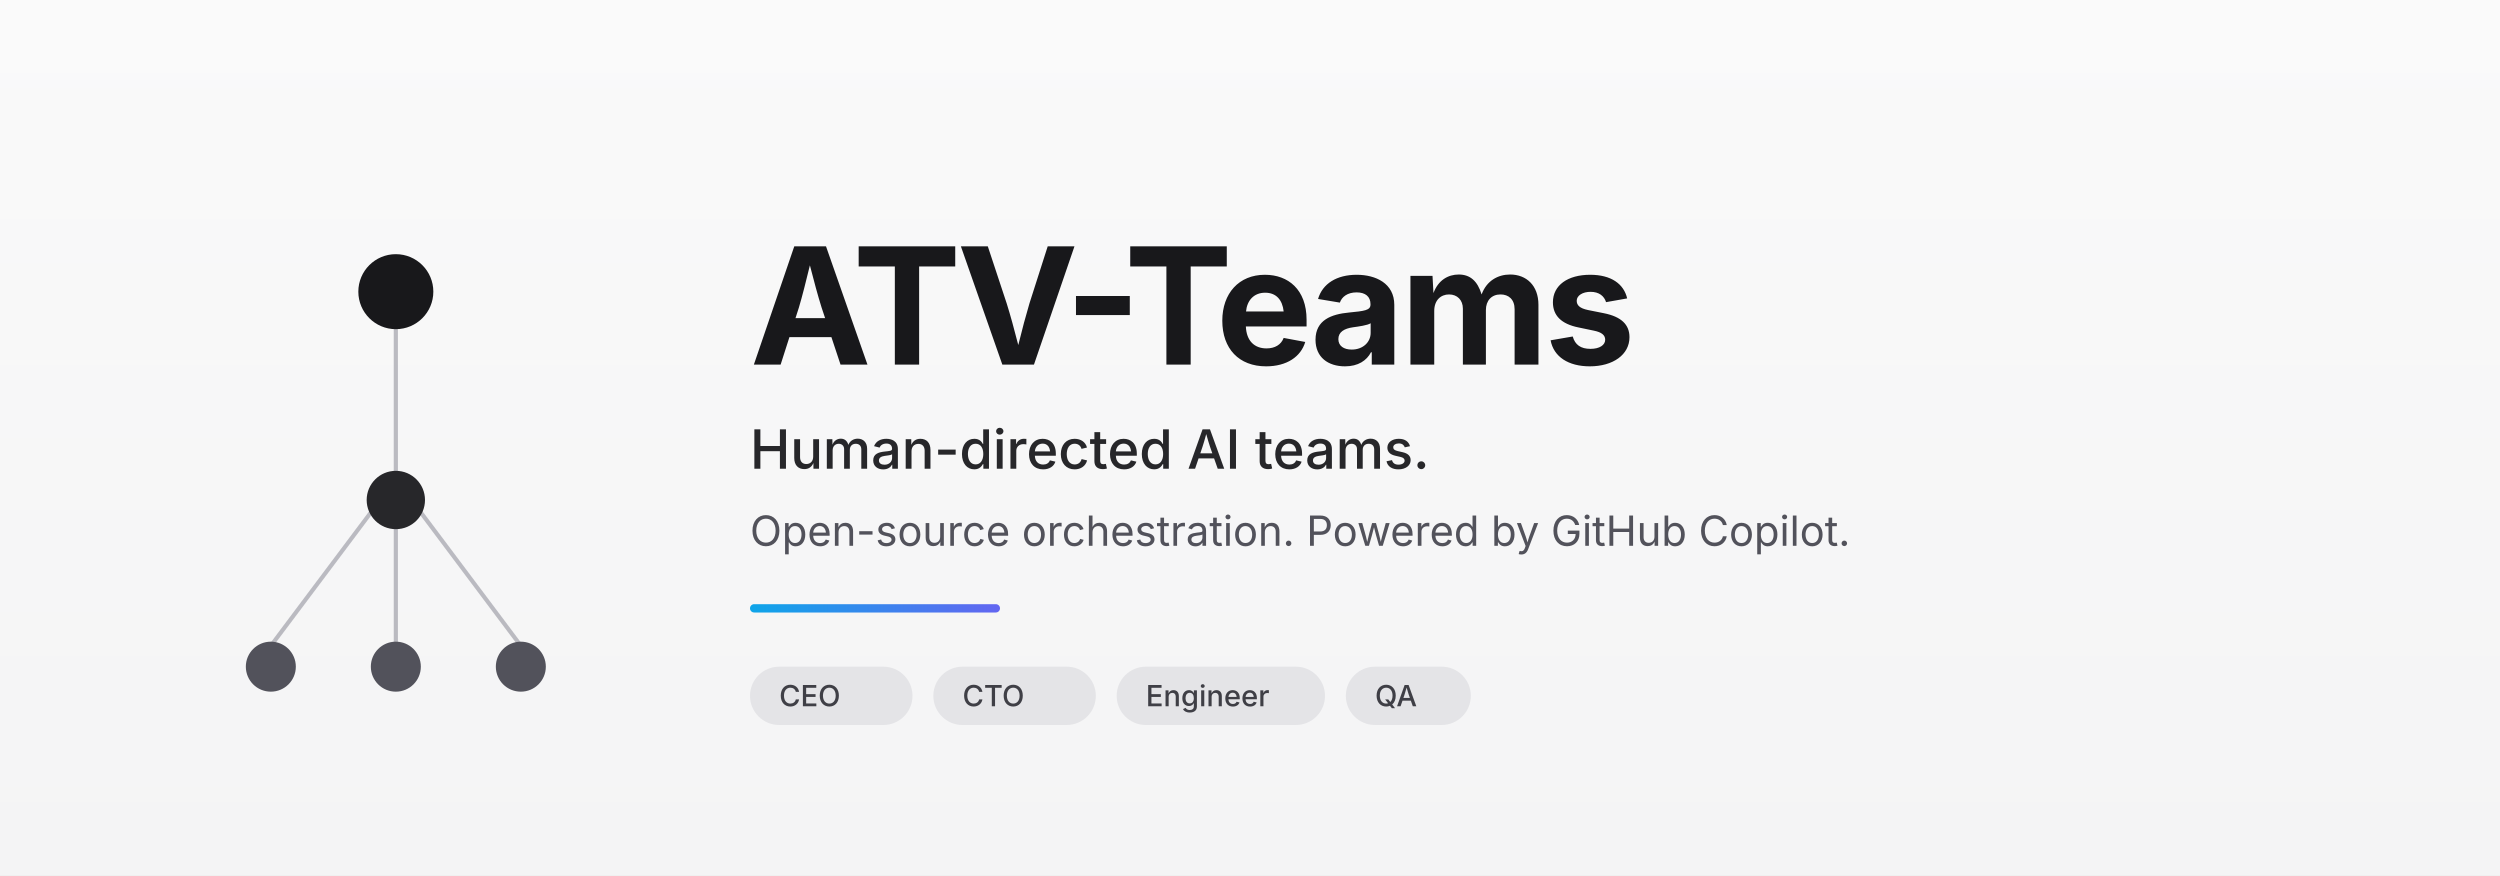
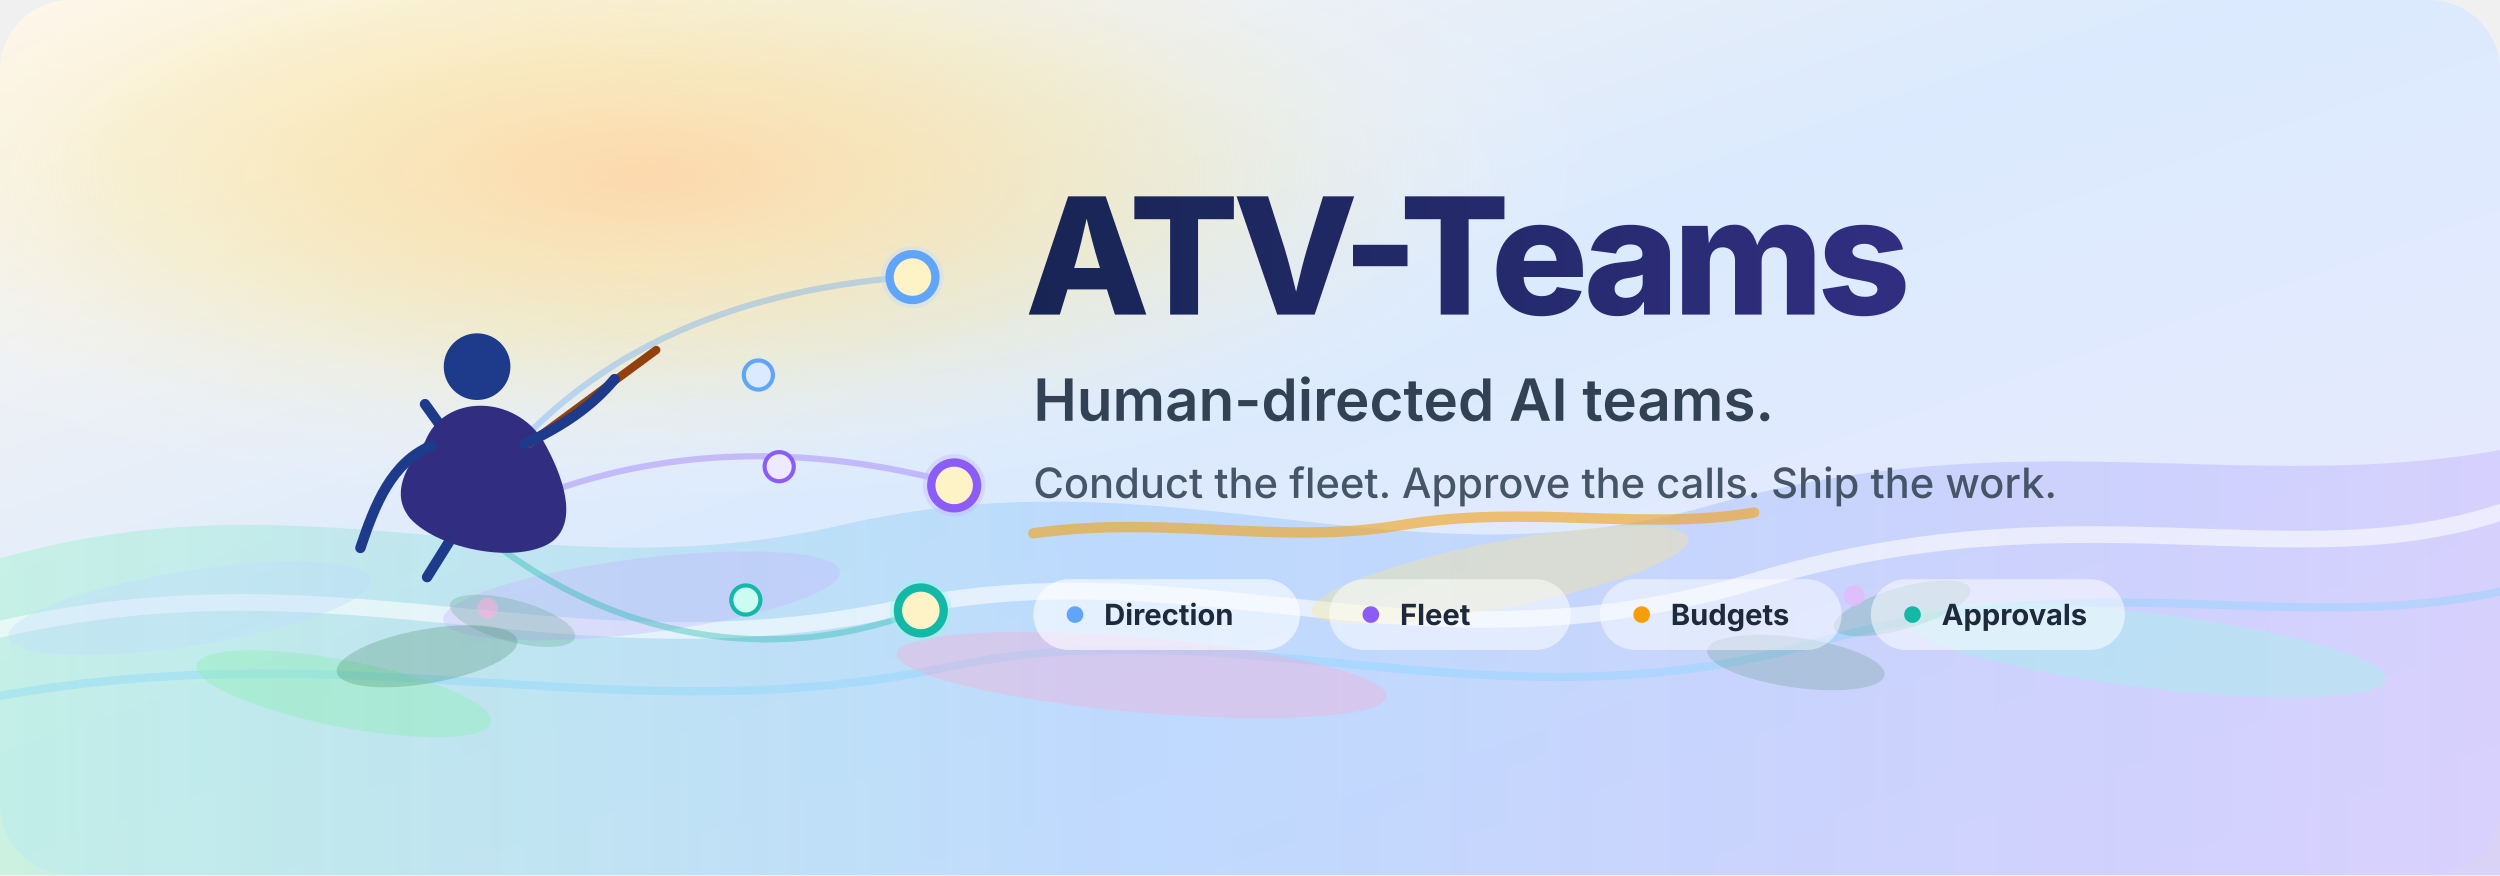
<svg xmlns="http://www.w3.org/2000/svg" viewBox="0 0 1200 420" role="img" aria-label="ATV-Teams — human-directed AI teams">
  <defs>
-     <linearGradient id="sky" x1="0" y1="0" x2="0" y2="1">
-       <stop offset="0" stop-color="#fafafa" />
-       <stop offset="1" stop-color="#f4f4f5" />
+     <linearGradient id="dawn" x1="0" y1="0" x2="1" y2="1">
+       <stop offset="0" stop-color="#fff7ed" />
+       <stop offset="0.45" stop-color="#dbeafe" />
+       <stop offset="1" stop-color="#ede9fe" />
    </linearGradient>
-     <linearGradient id="accent" x1="0" y1="0" x2="1" y2="0">
-       <stop offset="0" stop-color="#0ea5e9" />
-       <stop offset="1" stop-color="#6366f1" />
+     <linearGradient id="water" x1="0" y1="0" x2="1" y2="0">
+       <stop offset="0" stop-color="#a7f3d0" stop-opacity="0.55" />
+       <stop offset="0.45" stop-color="#93c5fd" stop-opacity="0.5" />
+       <stop offset="1" stop-color="#c4b5fd" stop-opacity="0.55" />
    </linearGradient>
+     <linearGradient id="ink" x1="0" y1="0" x2="1" y2="0">
+       <stop offset="0" stop-color="#172554" />
+       <stop offset="1" stop-color="#312e81" />
+     </linearGradient>
+     <radialGradient id="sun" cx="26%" cy="20%" r="38%">
+       <stop offset="0" stop-color="#fed7aa" stop-opacity="0.95" />
+       <stop offset="0.55" stop-color="#fde68a" stop-opacity="0.3" />
+       <stop offset="1" stop-color="#ffffff" stop-opacity="0" />
+     </radialGradient>
  </defs>
-   <rect width="1200" height="420" fill="url(#sky)" />
-   <g transform="translate(110 110)" stroke="#a1a1aa" stroke-width="2" fill="none" stroke-linecap="round" opacity="0.7">
-     <line x1="80" y1="40" x2="80" y2="120" />
-     <line x1="80" y1="120" x2="20" y2="200" />
-     <line x1="80" y1="120" x2="140" y2="200" />
-     <line x1="80" y1="120" x2="80" y2="200" />
+   <rect width="1200" height="420" rx="34" fill="url(#dawn)" />
+   <rect width="1200" height="420" rx="34" fill="url(#sun)" />
+   <path d="M0 268 C150 225 258 286 404 252 C565 215 672 285 823 242 C970 201 1078 238 1200 216 L1200 420 L0 420 Z" fill="url(#water)" opacity="0.9" />
+   <path d="M0 302 C165 264 272 326 432 292 C575 262 681 327 842 279 C997 232 1100 279 1200 246" fill="none" stroke="#ffffff" stroke-width="8" stroke-linecap="round" opacity="0.58" />
+   <path d="M0 334 C174 303 300 353 456 320 C594 291 718 352 870 309 C1009 269 1095 306 1200 284" fill="none" stroke="#7dd3fc" stroke-width="4" stroke-linecap="round" opacity="0.35" />
+   <g opacity="0.36">
+     <ellipse cx="91" cy="292" rx="88" ry="18" fill="#bfdbfe" transform="rotate(-9 91 292)" />
+     <ellipse cx="165" cy="333" rx="72" ry="16" fill="#86efac" transform="rotate(11 165 333)" />
+     <ellipse cx="308" cy="286" rx="96" ry="18" fill="#c4b5fd" transform="rotate(-7 308 286)" />
+     <ellipse cx="548" cy="324" rx="118" ry="18" fill="#f9a8d4" transform="rotate(5 548 324)" />
+     <ellipse cx="720" cy="276" rx="92" ry="16" fill="#fde68a" transform="rotate(-11 720 276)" />
+     <ellipse cx="1030" cy="312" rx="116" ry="18" fill="#99f6e4" transform="rotate(7 1030 312)" />
  </g>
-   <g transform="translate(110 110)">
-     <circle cx="80" cy="30" r="18" fill="#18181b" />
-     <circle cx="80" cy="130" r="14" fill="#27272a" />
-     <circle cx="20" cy="210" r="12" fill="#52525b" />
-     <circle cx="80" cy="210" r="12" fill="#52525b" />
-     <circle cx="140" cy="210" r="12" fill="#52525b" />
+   <g opacity="0.72">
+     <ellipse cx="205" cy="315" rx="44" ry="13" fill="#166534" opacity="0.28" transform="rotate(-10 205 315)" />
+     <ellipse cx="246" cy="298" rx="31" ry="10" fill="#15803d" opacity="0.24" transform="rotate(15 246 298)" />
+     <ellipse cx="862" cy="318" rx="43" ry="12" fill="#166534" opacity="0.22" transform="rotate(8 862 318)" />
+     <ellipse cx="913" cy="292" rx="34" ry="10" fill="#15803d" opacity="0.24" transform="rotate(-16 913 292)" />
+     <circle cx="234" cy="292" r="5" fill="#f9a8d4" opacity="0.76" />
+     <circle cx="890" cy="286" r="5" fill="#f0abfc" opacity="0.76" />
  </g>
-   <g font-family="'Inter', system-ui, -apple-system, 'Segoe UI', sans-serif" fill="#18181b">
-     <text x="360" y="175" font-size="78" font-weight="700" letter-spacing="-2">ATV-Teams</text>
-     <text x="360" y="225" font-size="26" font-weight="500" fill="#27272a">Human-directed AI teams.</text>
-     <text x="360" y="262" font-size="20" font-weight="400" fill="#52525b">Open-source orchestration. Powered by GitHub Copilot.</text>
+   <g transform="translate(138 94)" fill="none" stroke-linecap="round" stroke-linejoin="round">
+     <path d="M95 138 C142 76 211 46 297 39" stroke="#60a5fa" stroke-width="3" opacity="0.36" />
+     <path d="M104 151 C165 123 238 116 320 138" stroke="#8b5cf6" stroke-width="3" opacity="0.34" />
+     <path d="M98 166 C156 211 231 227 304 199" stroke="#14b8a6" stroke-width="3" opacity="0.36" />
+     <path d="M94 139 L66 100" stroke="#1e3a8a" stroke-width="5" />
+     <path d="M92 143 L67 183" stroke="#1e3a8a" stroke-width="5" />
+     <circle cx="91" cy="82" r="16" fill="#1e3a8a" />
+     <path d="M66 118 C75 95 109 95 123 118 C132 134 140 156 127 166 C111 177 73 170 59 155 C49 143 57 130 66 118 Z" fill="#312e81" />
+     <path d="M69 120 C50 128 42 148 35 169" stroke="#1e3a8a" stroke-width="5" />
+     <path d="M116 119 L177 74" stroke="#92400e" stroke-width="4" />
+     <path d="M114 119 C133 110 146 101 157 88" stroke="#1e3a8a" stroke-width="5" />
+     <circle cx="300" cy="39" r="15" fill="#bfdbfe" opacity="0.36" />
+     <circle cx="320" cy="139" r="15" fill="#c4b5fd" opacity="0.36" />
+     <circle cx="304" cy="199" r="15" fill="#99f6e4" opacity="0.36" />
+     <circle cx="300" cy="39" r="11" fill="#fef3c7" stroke="#60a5fa" stroke-width="4" />
+     <circle cx="320" cy="139" r="11" fill="#fef3c7" stroke="#8b5cf6" stroke-width="4" />
+     <circle cx="304" cy="199" r="11" fill="#fef3c7" stroke="#14b8a6" stroke-width="4" />
+     <circle cx="226" cy="86" r="7" fill="#dbeafe" stroke="#60a5fa" stroke-width="2" />
+     <circle cx="236" cy="130" r="7" fill="#ede9fe" stroke="#8b5cf6" stroke-width="2" />
+     <circle cx="220" cy="194" r="7" fill="#ccfbf1" stroke="#14b8a6" stroke-width="2" />
  </g>
-   <rect x="360" y="290" width="120" height="4" rx="2" fill="url(#accent)" />
-   <g font-family="'Inter', system-ui, sans-serif" font-size="14" font-weight="500" fill="#3f3f46">
-     <g transform="translate(360 320)">
-       <rect width="78" height="28" rx="14" fill="#e4e4e7" />
-       <text x="14" y="19">CEO</text>
-       <rect x="88" width="78" height="28" rx="14" fill="#e4e4e7" />
-       <text x="102" y="19">CTO</text>
-       <rect x="176" width="100" height="28" rx="14" fill="#e4e4e7" />
-       <text x="190" y="19">Engineer</text>
-       <rect x="286" width="60" height="28" rx="14" fill="#e4e4e7" />
-       <text x="300" y="19">QA</text>
+   <g font-family="Inter, ui-sans-serif, system-ui, -apple-system, Segoe UI, sans-serif">
+     <text x="492" y="151" fill="url(#ink)" font-size="78" font-weight="800" letter-spacing="-3">ATV-Teams</text>
+     <text x="496" y="202" fill="#334155" font-size="28" font-weight="600">Human-directed AI teams.</text>
+     <text x="496" y="239" fill="#475569" font-size="20" font-weight="450">Conduct the fleet. Approve the calls. Ship the work.</text>
+   </g>
+   <g font-family="Inter, ui-sans-serif, system-ui, -apple-system, Segoe UI, sans-serif" font-size="14" font-weight="650" fill="#1e293b">
+     <g transform="translate(496 278)">
+       <rect width="128" height="34" rx="17" fill="#ffffff" opacity="0.6" />
+       <circle cx="20" cy="17" r="4" fill="#60a5fa" />
+       <text x="34" y="22">Direction</text>
+       <rect x="142" width="116" height="34" rx="17" fill="#ffffff" opacity="0.52" />
+       <circle cx="162" cy="17" r="4" fill="#8b5cf6" />
+       <text x="176" y="22">Fleet</text>
+       <rect x="272" width="116" height="34" rx="17" fill="#ffffff" opacity="0.48" />
+       <circle cx="292" cy="17" r="4" fill="#f59e0b" />
+       <text x="306" y="22">Budgets</text>
+       <rect x="402" width="122" height="34" rx="17" fill="#ffffff" opacity="0.52" />
+       <circle cx="422" cy="17" r="4" fill="#14b8a6" />
+       <text x="436" y="22">Approvals</text>
    </g>
  </g>
+   <path d="M496 256 C560 247 614 262 673 252 C733 242 789 255 842 246" fill="none" stroke="#f59e0b" stroke-width="5" stroke-linecap="round" opacity="0.58" />
</svg>
